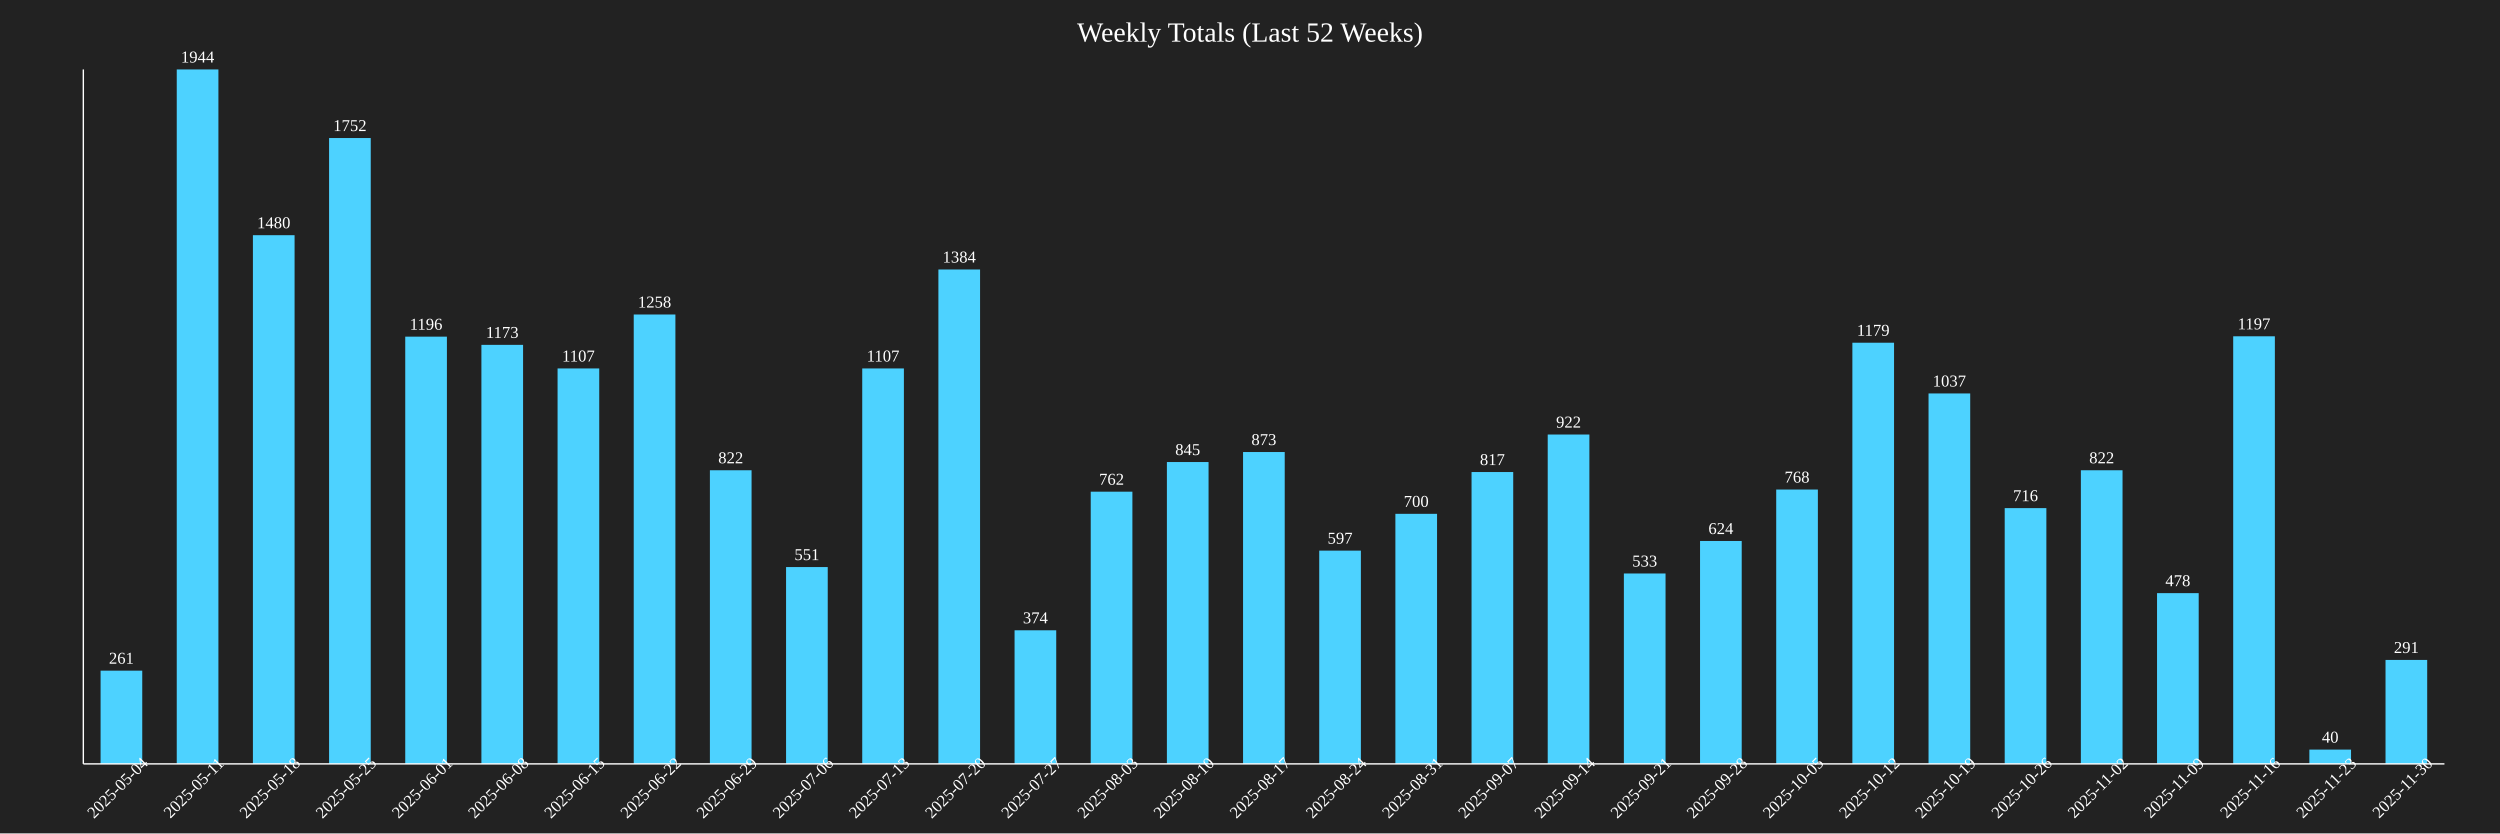
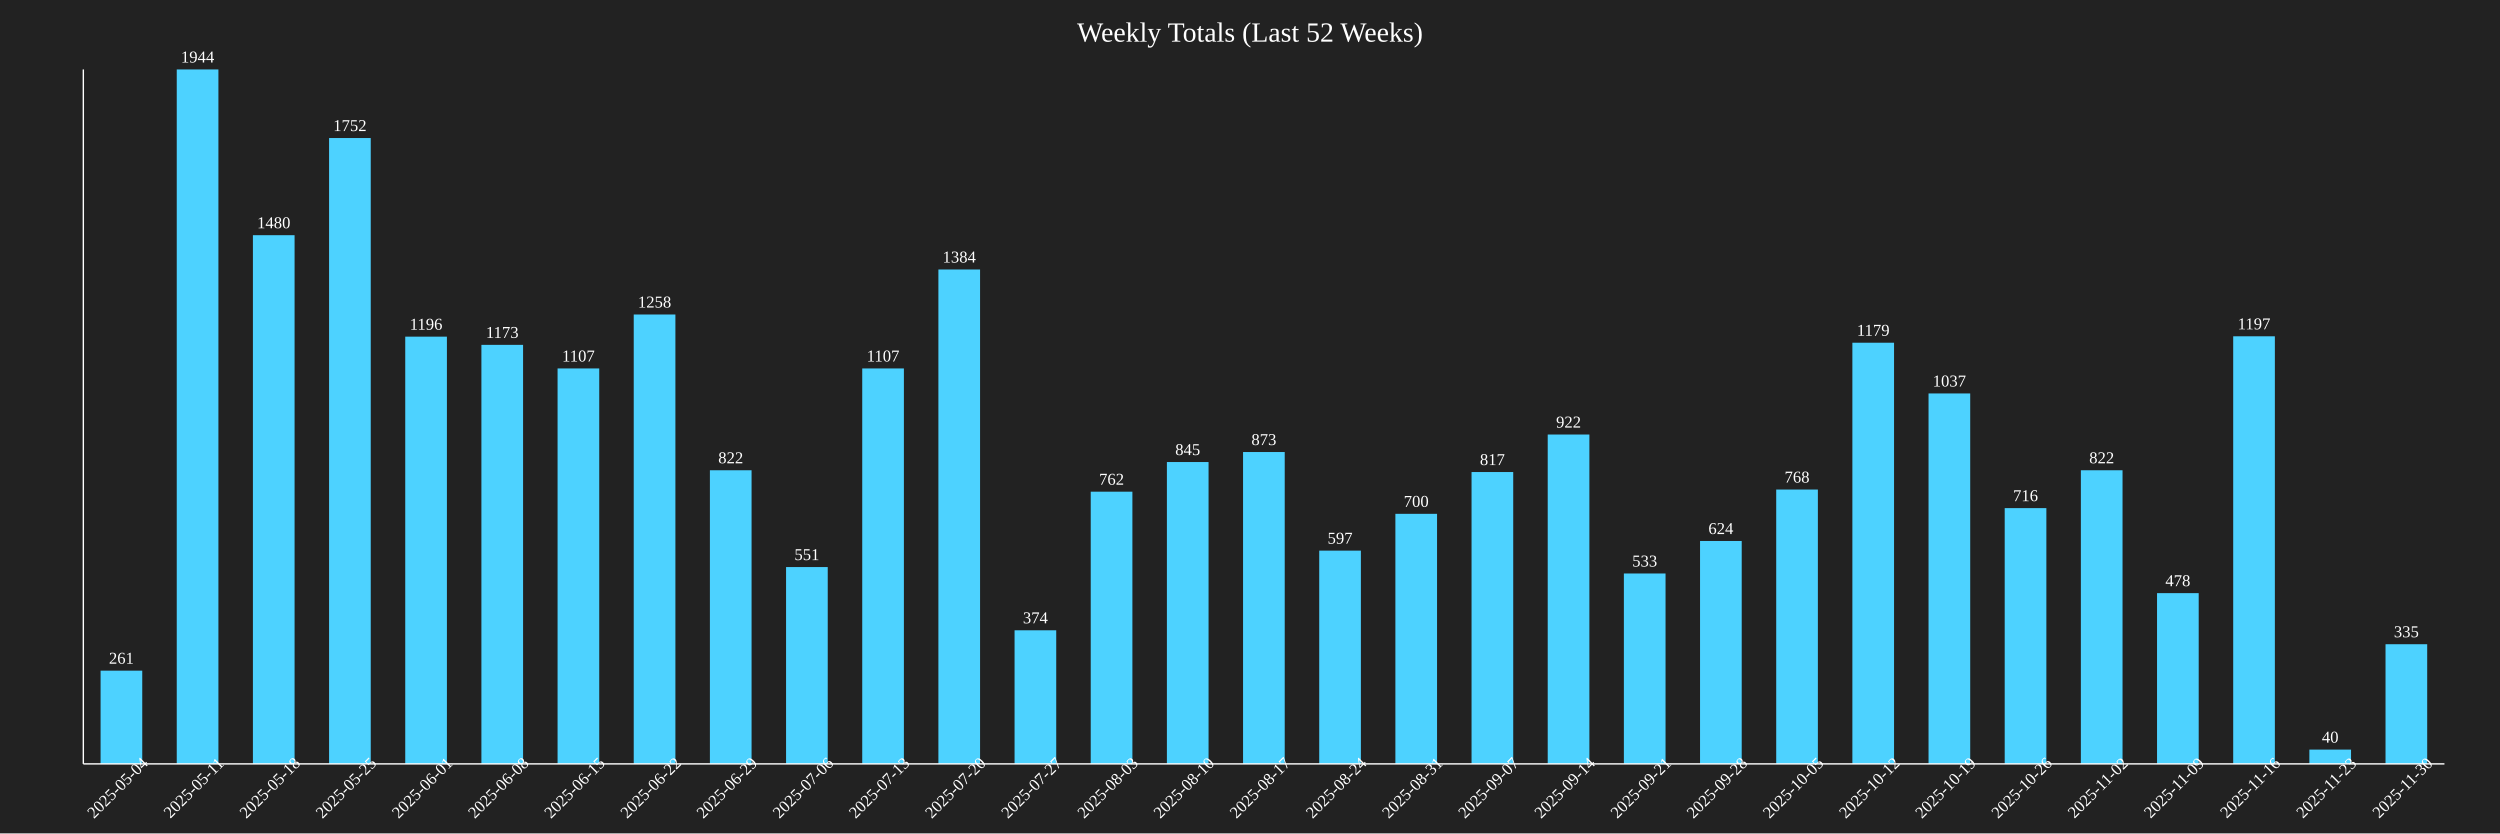
<svg xmlns="http://www.w3.org/2000/svg" baseProfile="full" height="600" version="1.1" width="1800">
  <defs />
  <rect fill="#222222" height="100%" width="100%" x="0" y="0" />
  <text fill="white" font-size="20" text-anchor="middle" x="900.0" y="30">Weekly Totals (Last 52 Weeks)</text>
  <rect fill="#4DD2FF" height="67.13" width="30" x="72.419" y="482.87" />
  <text fill="white" font-size="12" text-anchor="middle" x="87.419" y="477.87">261</text>
  <text fill="white" font-size="12" text-anchor="middle" transform="rotate(-45,87.41935,570)" x="87.419" y="570">2025-05-04</text>
  <rect fill="#4DD2FF" height="500.0" width="30" x="127.258" y="50.0" />
  <text fill="white" font-size="12" text-anchor="middle" x="142.258" y="45.0">1944</text>
  <text fill="white" font-size="12" text-anchor="middle" transform="rotate(-45,142.2581,570)" x="142.258" y="570">2025-05-11</text>
  <rect fill="#4DD2FF" height="380.658" width="30" x="182.097" y="169.342" />
  <text fill="white" font-size="12" text-anchor="middle" x="197.097" y="164.342">1480</text>
  <text fill="white" font-size="12" text-anchor="middle" transform="rotate(-45,197.0968,570)" x="197.097" y="570">2025-05-18</text>
  <rect fill="#4DD2FF" height="450.617" width="30" x="236.935" y="99.383" />
  <text fill="white" font-size="12" text-anchor="middle" x="251.935" y="94.383">1752</text>
  <text fill="white" font-size="12" text-anchor="middle" transform="rotate(-45,251.9355,570)" x="251.935" y="570">2025-05-25</text>
  <rect fill="#4DD2FF" height="307.613" width="30" x="291.774" y="242.387" />
  <text fill="white" font-size="12" text-anchor="middle" x="306.774" y="237.387">1196</text>
  <text fill="white" font-size="12" text-anchor="middle" transform="rotate(-45,306.7742,570)" x="306.774" y="570">2025-06-01</text>
  <rect fill="#4DD2FF" height="301.698" width="30" x="346.613" y="248.302" />
  <text fill="white" font-size="12" text-anchor="middle" x="361.613" y="243.302">1173</text>
  <text fill="white" font-size="12" text-anchor="middle" transform="rotate(-45,361.6129,570)" x="361.613" y="570">2025-06-08</text>
  <rect fill="#4DD2FF" height="284.722" width="30" x="401.452" y="265.278" />
  <text fill="white" font-size="12" text-anchor="middle" x="416.452" y="260.278">1107</text>
  <text fill="white" font-size="12" text-anchor="middle" transform="rotate(-45,416.4516,570)" x="416.452" y="570">2025-06-15</text>
  <rect fill="#4DD2FF" height="323.56" width="30" x="456.29" y="226.44" />
  <text fill="white" font-size="12" text-anchor="middle" x="471.29" y="221.44">1258</text>
  <text fill="white" font-size="12" text-anchor="middle" transform="rotate(-45,471.2903,570)" x="471.29" y="570">2025-06-22</text>
  <rect fill="#4DD2FF" height="211.42" width="30" x="511.129" y="338.58" />
  <text fill="white" font-size="12" text-anchor="middle" x="526.129" y="333.58">822</text>
  <text fill="white" font-size="12" text-anchor="middle" transform="rotate(-45,526.129,570)" x="526.129" y="570">2025-06-29</text>
  <rect fill="#4DD2FF" height="141.718" width="30" x="565.968" y="408.282" />
  <text fill="white" font-size="12" text-anchor="middle" x="580.968" y="403.282">551</text>
  <text fill="white" font-size="12" text-anchor="middle" transform="rotate(-45,580.9677,570)" x="580.968" y="570">2025-07-06</text>
  <rect fill="#4DD2FF" height="284.722" width="30" x="620.806" y="265.278" />
  <text fill="white" font-size="12" text-anchor="middle" x="635.806" y="260.278">1107</text>
  <text fill="white" font-size="12" text-anchor="middle" transform="rotate(-45,635.8065,570)" x="635.806" y="570">2025-07-13</text>
  <rect fill="#4DD2FF" height="355.967" width="30" x="675.645" y="194.033" />
  <text fill="white" font-size="12" text-anchor="middle" x="690.645" y="189.033">1384</text>
  <text fill="white" font-size="12" text-anchor="middle" transform="rotate(-45,690.6452,570)" x="690.645" y="570">2025-07-20</text>
  <rect fill="#4DD2FF" height="96.193" width="30" x="730.484" y="453.807" />
  <text fill="white" font-size="12" text-anchor="middle" x="745.484" y="448.807">374</text>
  <text fill="white" font-size="12" text-anchor="middle" transform="rotate(-45,745.4839,570)" x="745.484" y="570">2025-07-27</text>
  <rect fill="#4DD2FF" height="195.988" width="30" x="785.323" y="354.012" />
  <text fill="white" font-size="12" text-anchor="middle" x="800.323" y="349.012">762</text>
  <text fill="white" font-size="12" text-anchor="middle" transform="rotate(-45,800.3226,570)" x="800.323" y="570">2025-08-03</text>
  <rect fill="#4DD2FF" height="217.335" width="30" x="840.161" y="332.665" />
  <text fill="white" font-size="12" text-anchor="middle" x="855.161" y="327.665">845</text>
  <text fill="white" font-size="12" text-anchor="middle" transform="rotate(-45,855.1613,570)" x="855.161" y="570">2025-08-10</text>
  <rect fill="#4DD2FF" height="224.537" width="30" x="895" y="325.463" />
  <text fill="white" font-size="12" text-anchor="middle" x="910" y="320.463">873</text>
  <text fill="white" font-size="12" text-anchor="middle" transform="rotate(-45,910,570)" x="910" y="570">2025-08-17</text>
  <rect fill="#4DD2FF" height="153.549" width="30" x="949.839" y="396.451" />
  <text fill="white" font-size="12" text-anchor="middle" x="964.839" y="391.451">597</text>
  <text fill="white" font-size="12" text-anchor="middle" transform="rotate(-45,964.8387,570)" x="964.839" y="570">2025-08-24</text>
  <rect fill="#4DD2FF" height="180.041" width="30" x="1004.677" y="369.959" />
  <text fill="white" font-size="12" text-anchor="middle" x="1019.677" y="364.959">700</text>
  <text fill="white" font-size="12" text-anchor="middle" transform="rotate(-45,1019.677,570)" x="1019.677" y="570">2025-08-31</text>
  <rect fill="#4DD2FF" height="210.134" width="30" x="1059.516" y="339.866" />
  <text fill="white" font-size="12" text-anchor="middle" x="1074.516" y="334.866">817</text>
  <text fill="white" font-size="12" text-anchor="middle" transform="rotate(-45,1074.516,570)" x="1074.516" y="570">2025-09-07</text>
  <rect fill="#4DD2FF" height="237.14" width="30" x="1114.355" y="312.86" />
  <text fill="white" font-size="12" text-anchor="middle" x="1129.355" y="307.86">922</text>
  <text fill="white" font-size="12" text-anchor="middle" transform="rotate(-45,1129.355,570)" x="1129.355" y="570">2025-09-14</text>
  <rect fill="#4DD2FF" height="137.088" width="30" x="1169.194" y="412.912" />
  <text fill="white" font-size="12" text-anchor="middle" x="1184.194" y="407.912">533</text>
  <text fill="white" font-size="12" text-anchor="middle" transform="rotate(-45,1184.194,570)" x="1184.194" y="570">2025-09-21</text>
  <rect fill="#4DD2FF" height="160.494" width="30" x="1224.032" y="389.506" />
  <text fill="white" font-size="12" text-anchor="middle" x="1239.032" y="384.506">624</text>
  <text fill="white" font-size="12" text-anchor="middle" transform="rotate(-45,1239.032,570)" x="1239.032" y="570">2025-09-28</text>
  <rect fill="#4DD2FF" height="197.531" width="30" x="1278.871" y="352.469" />
  <text fill="white" font-size="12" text-anchor="middle" x="1293.871" y="347.469">768</text>
  <text fill="white" font-size="12" text-anchor="middle" transform="rotate(-45,1293.871,570)" x="1293.871" y="570">2025-10-05</text>
  <rect fill="#4DD2FF" height="303.241" width="30" x="1333.71" y="246.759" />
  <text fill="white" font-size="12" text-anchor="middle" x="1348.71" y="241.759">1179</text>
  <text fill="white" font-size="12" text-anchor="middle" transform="rotate(-45,1348.71,570)" x="1348.71" y="570">2025-10-12</text>
  <rect fill="#4DD2FF" height="266.718" width="30" x="1388.548" y="283.282" />
  <text fill="white" font-size="12" text-anchor="middle" x="1403.548" y="278.282">1037</text>
  <text fill="white" font-size="12" text-anchor="middle" transform="rotate(-45,1403.548,570)" x="1403.548" y="570">2025-10-19</text>
  <rect fill="#4DD2FF" height="184.156" width="30" x="1443.387" y="365.844" />
  <text fill="white" font-size="12" text-anchor="middle" x="1458.387" y="360.844">716</text>
  <text fill="white" font-size="12" text-anchor="middle" transform="rotate(-45,1458.387,570)" x="1458.387" y="570">2025-10-26</text>
  <rect fill="#4DD2FF" height="211.42" width="30" x="1498.226" y="338.58" />
  <text fill="white" font-size="12" text-anchor="middle" x="1513.226" y="333.58">822</text>
  <text fill="white" font-size="12" text-anchor="middle" transform="rotate(-45,1513.226,570)" x="1513.226" y="570">2025-11-02</text>
  <rect fill="#4DD2FF" height="122.942" width="30" x="1553.065" y="427.058" />
  <text fill="white" font-size="12" text-anchor="middle" x="1568.065" y="422.058">478</text>
  <text fill="white" font-size="12" text-anchor="middle" transform="rotate(-45,1568.065,570)" x="1568.065" y="570">2025-11-09</text>
  <rect fill="#4DD2FF" height="307.87" width="30" x="1607.903" y="242.13" />
  <text fill="white" font-size="12" text-anchor="middle" x="1622.903" y="237.13">1197</text>
  <text fill="white" font-size="12" text-anchor="middle" transform="rotate(-45,1622.903,570)" x="1622.903" y="570">2025-11-16</text>
  <rect fill="#4DD2FF" height="10.288" width="30" x="1662.742" y="539.712" />
  <text fill="white" font-size="12" text-anchor="middle" x="1677.742" y="534.712">40</text>
  <text fill="white" font-size="12" text-anchor="middle" transform="rotate(-45,1677.742,570)" x="1677.742" y="570">2025-11-23</text>
-   <rect fill="#4DD2FF" height="74.846" width="30" x="1717.581" y="475.154" />
-   <text fill="white" font-size="12" text-anchor="middle" x="1732.581" y="470.154">291</text>
+   <rect fill="#4DD2FF" height="86.163" width="30" x="1717.581" y="463.837" />
+   <text fill="white" font-size="12" text-anchor="middle" x="1732.581" y="458.837">335</text>
  <text fill="white" font-size="12" text-anchor="middle" transform="rotate(-45,1732.581,570)" x="1732.581" y="570">2025-11-30</text>
  <line stroke="white" x1="60" x2="60" y1="50" y2="550" />
  <line stroke="white" x1="60" x2="1760" y1="550" y2="550" />
</svg>
